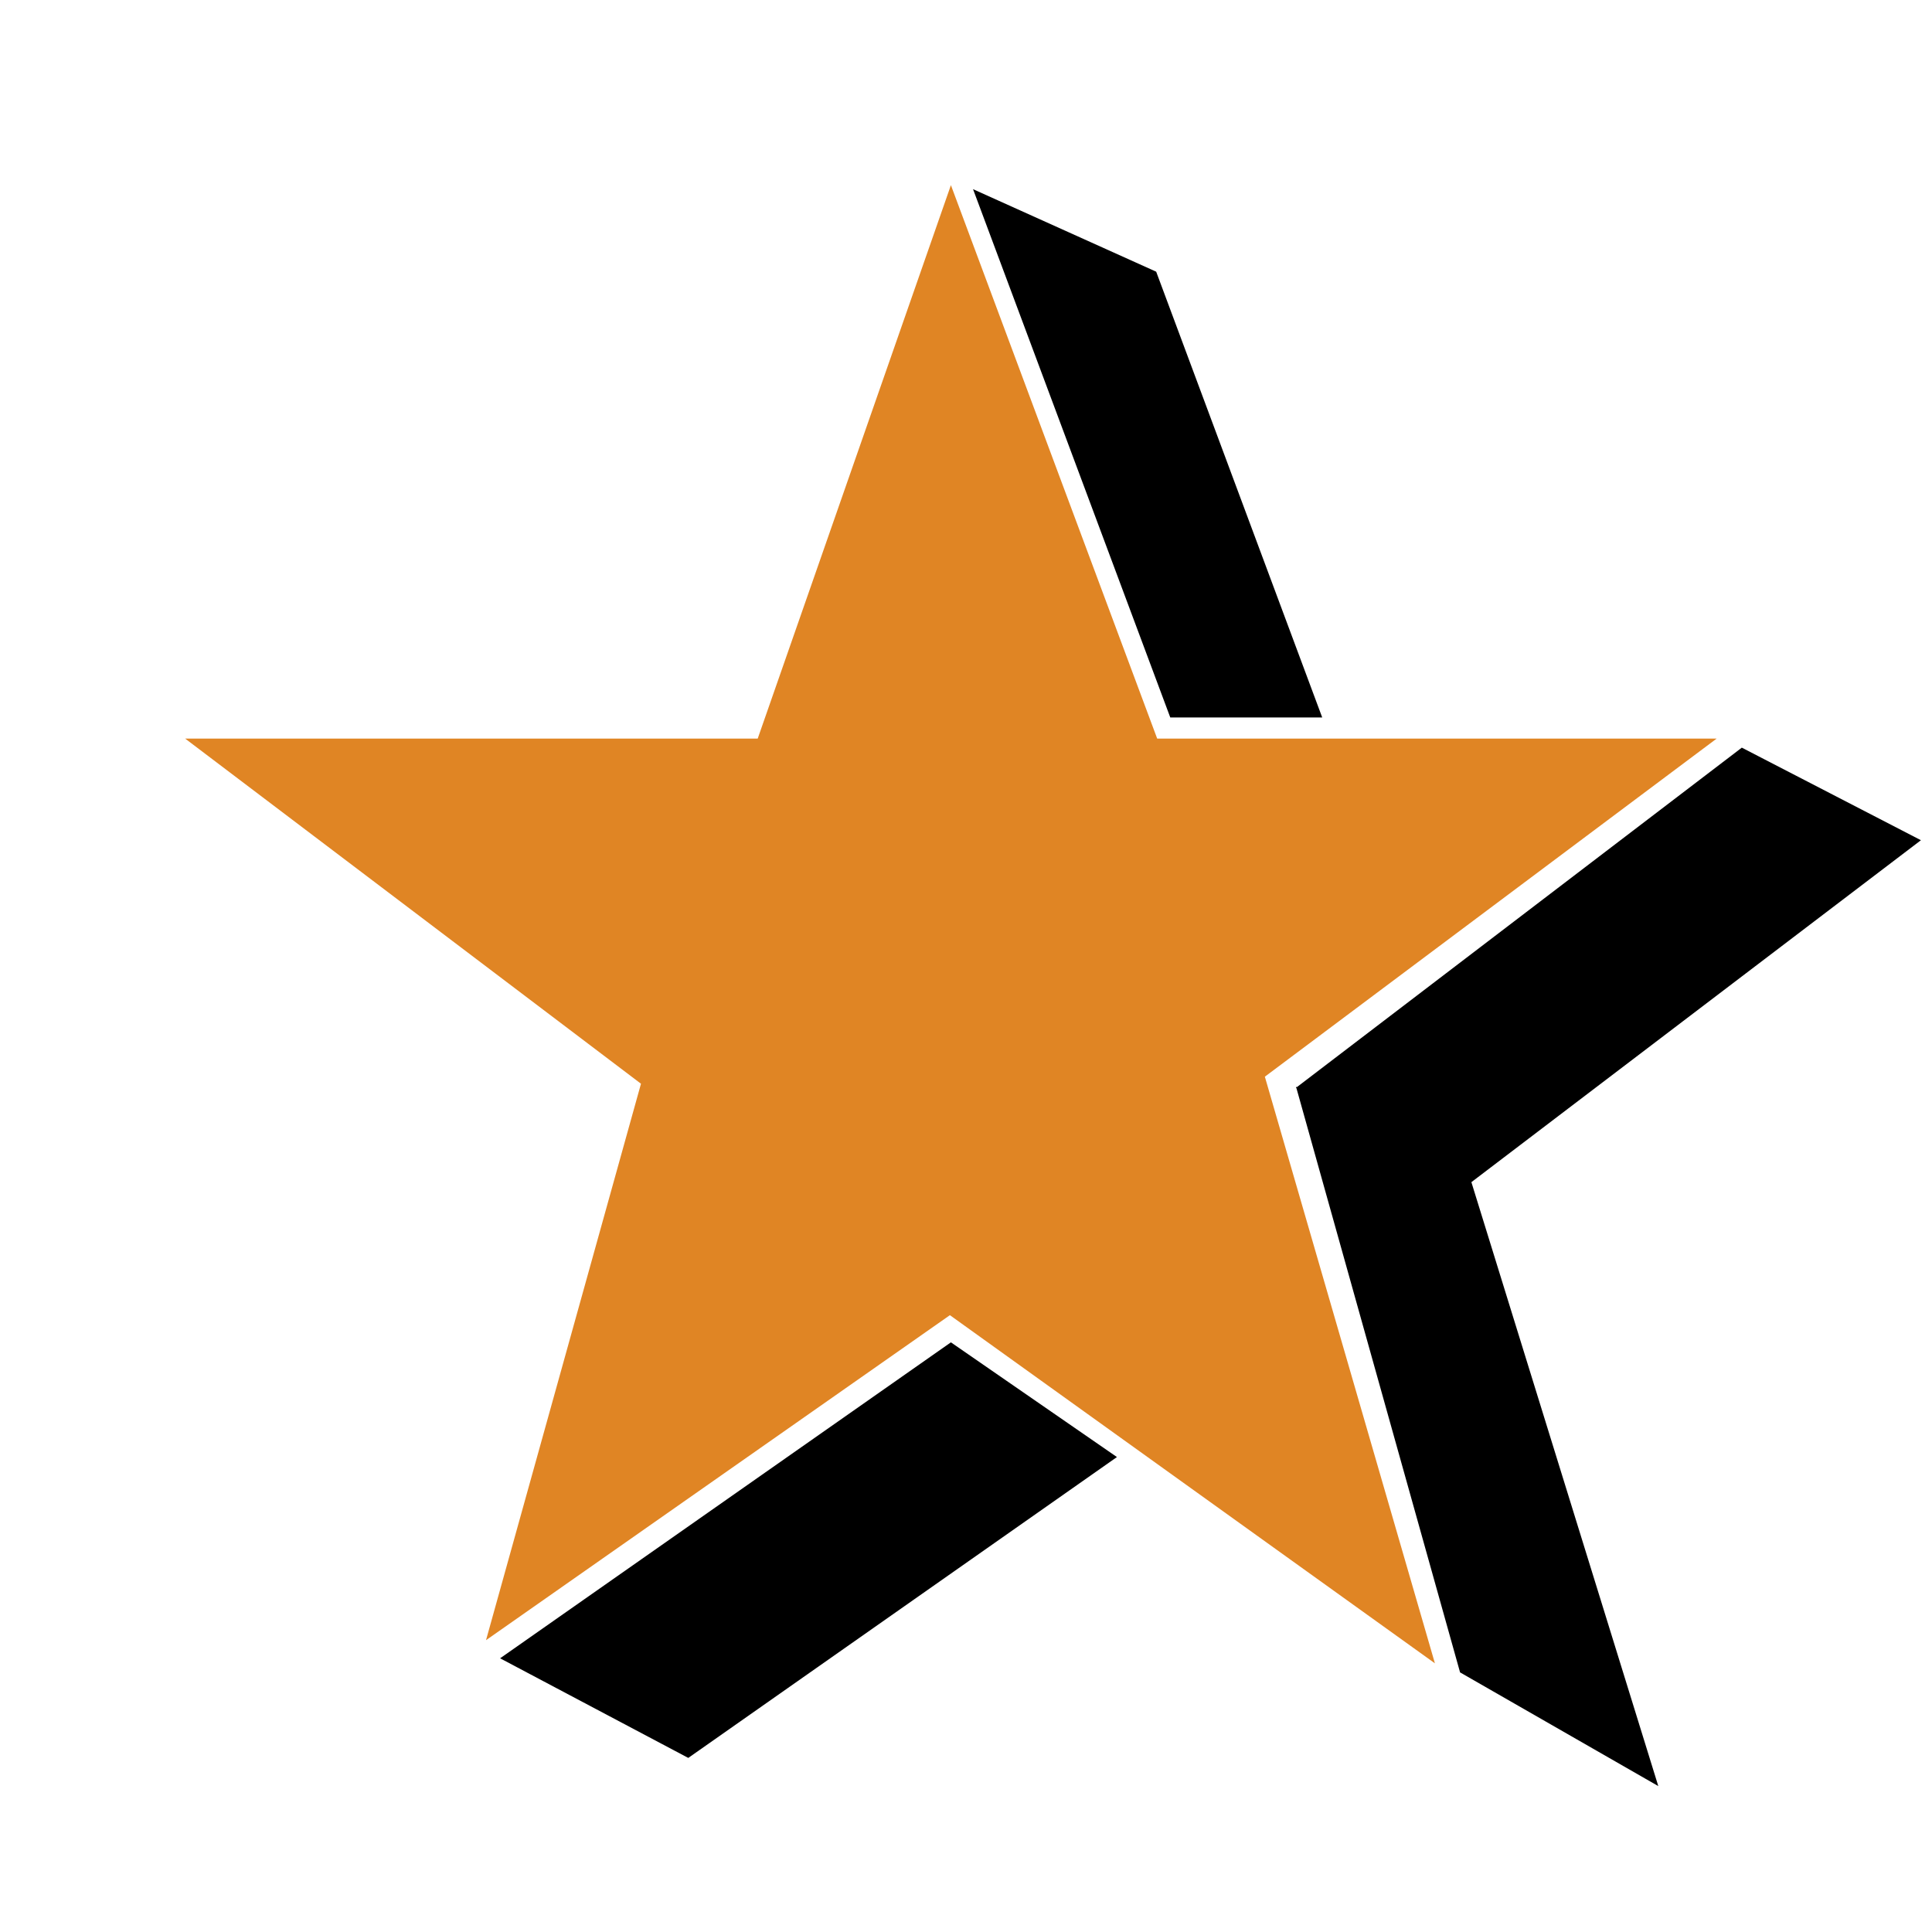
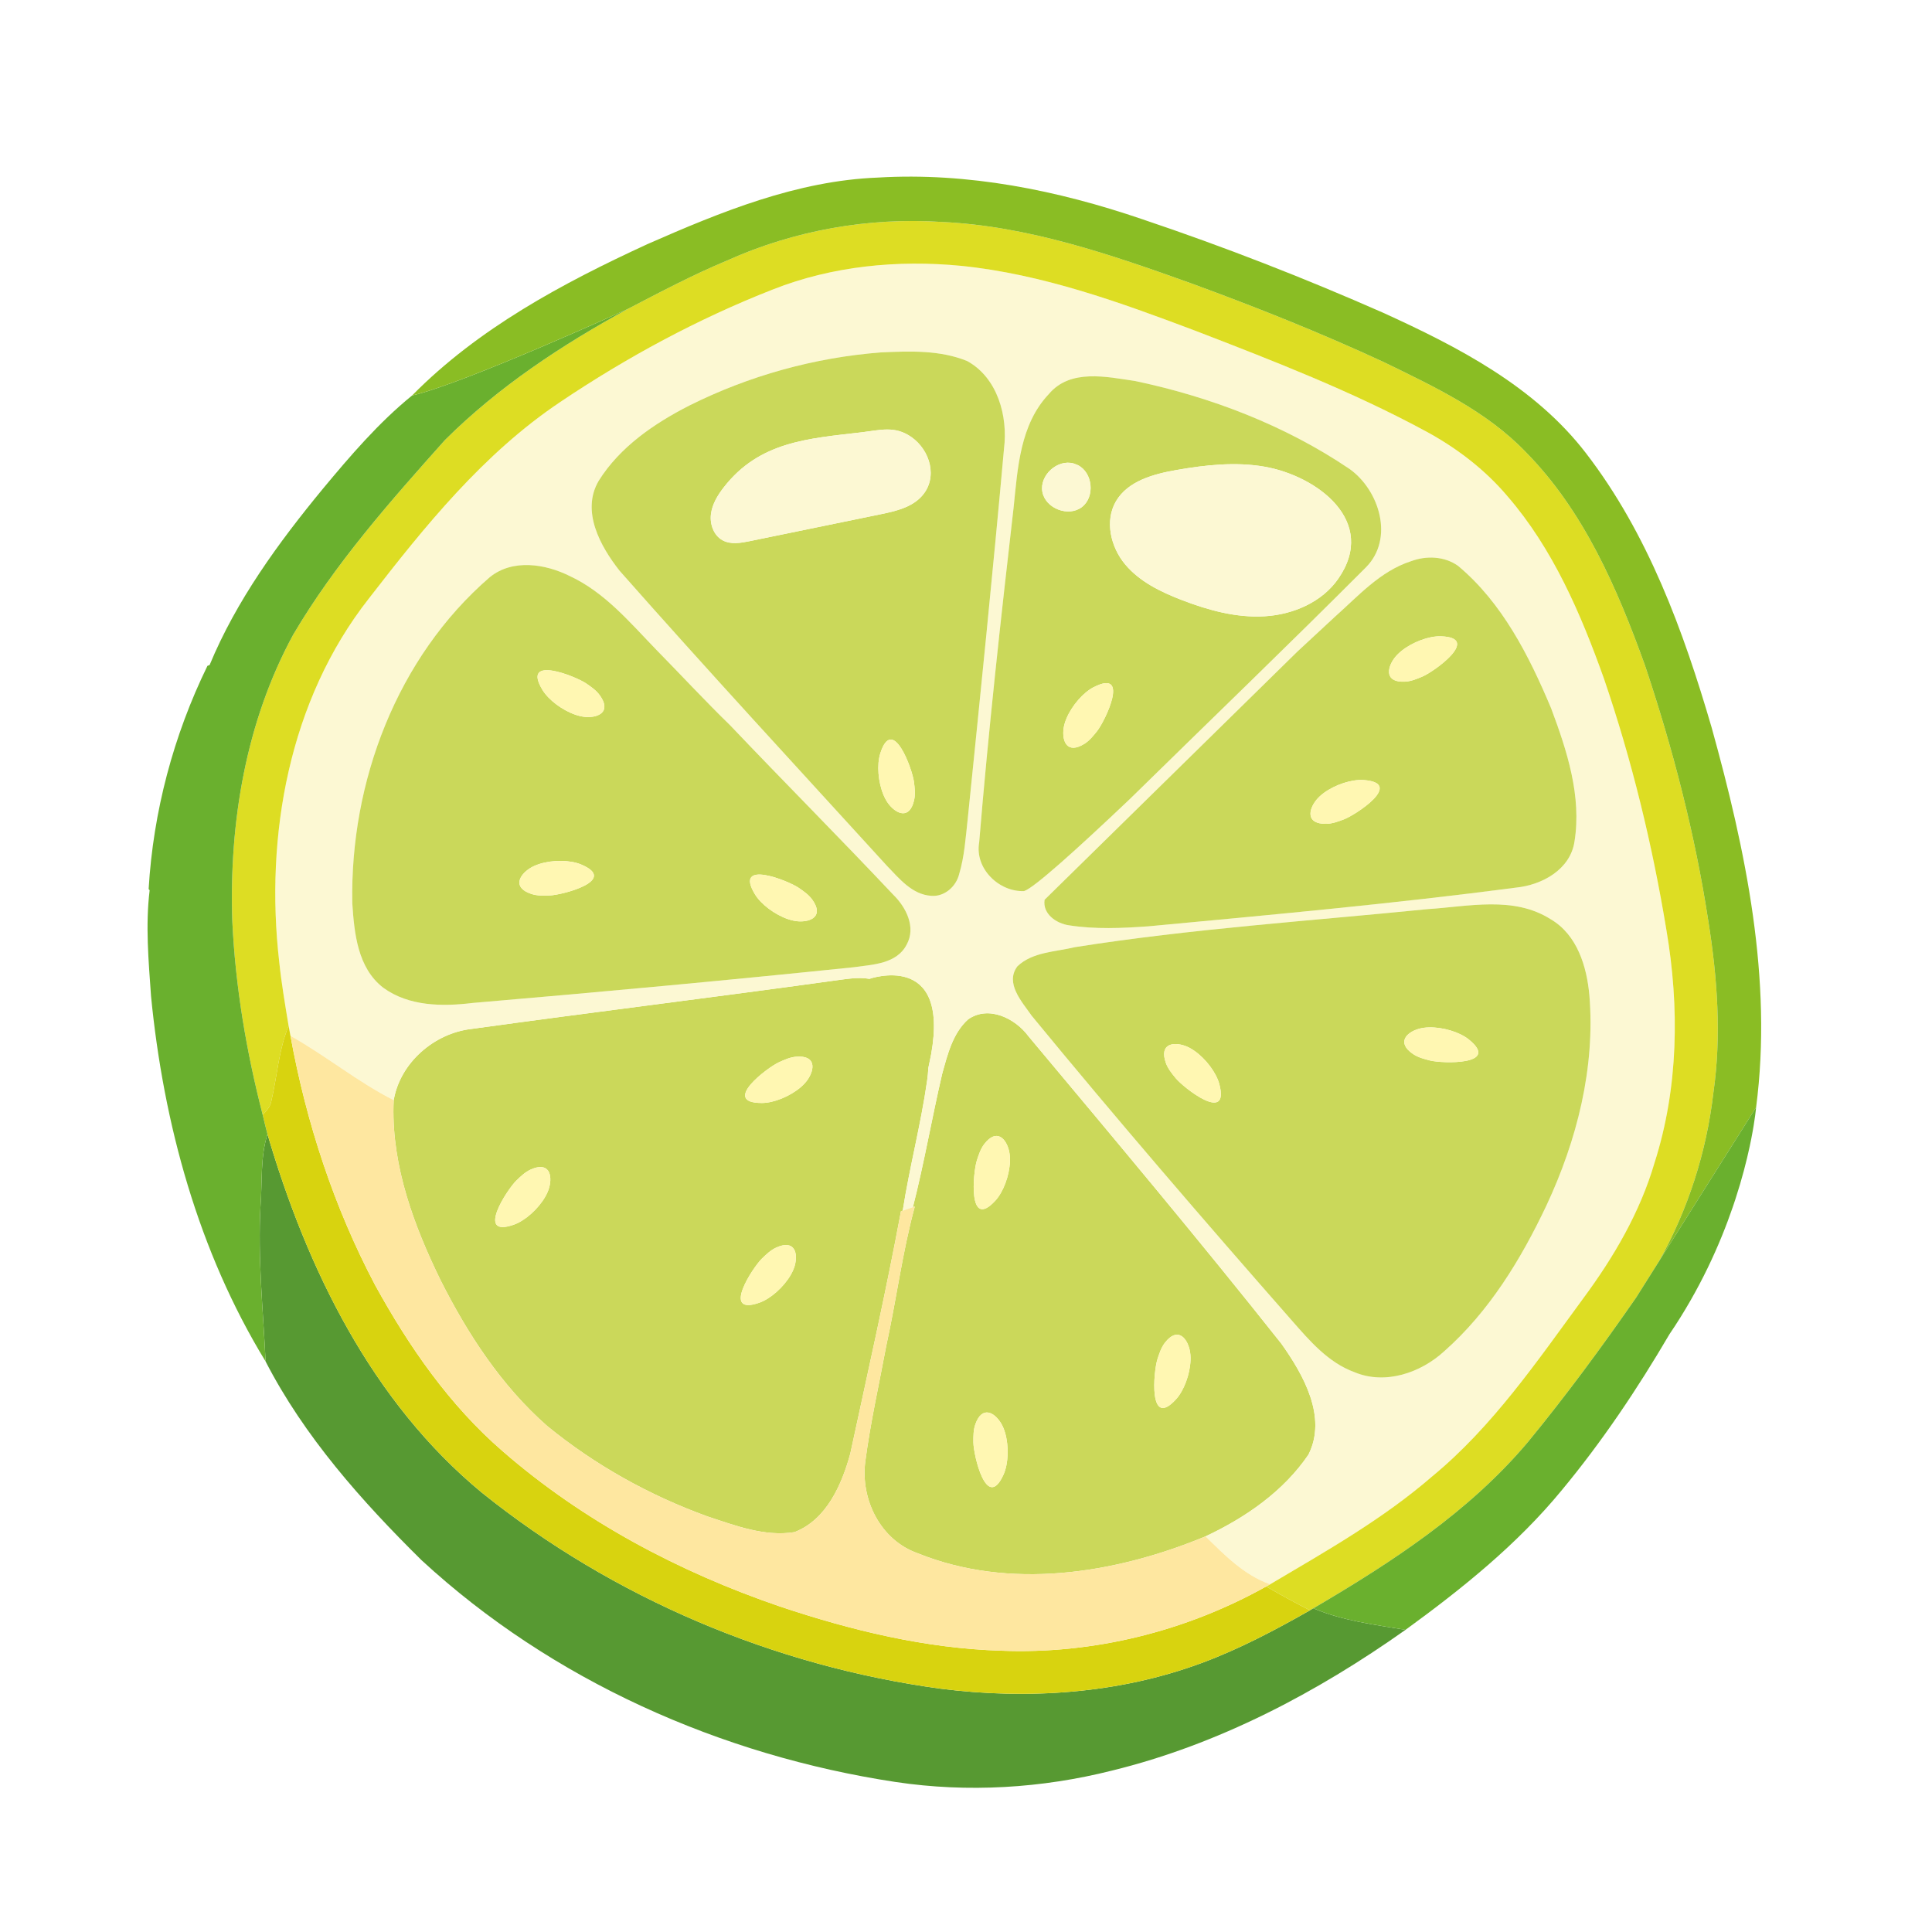
- <svg xmlns="http://www.w3.org/2000/svg" xml:space="preserve" viewBox="0 0 192 192">
-   <path fill="#e08524" d="M75.3 73.4H18.4l45.3 34.3L48.3 163l46.1-32.3 48.2 34.6-16.9-58.3 44.9-33.6H115l-20.5-55-19.2 55z" />
-   <path d="m96.7 18.8 18.2 8.2 16.5 44.3h-15.1L96.7 18.8zm-47 146 18.7 9.9 42.6-29.9-16.5-11.4-44.8 31.4zm79.1-56.8 17.4 9.4 18.6 60.1-19.7-11.3-16.3-58.2z" />
-   <path d="m173.1 74.3 17.8 9.2-44.7 34-17.4-9.4 44.3-33.8z" />
+ <svg xmlns="http://www.w3.org/2000/svg" width="100%" height="100%" viewBox="0 0 2122 2122" version="1.1" xml:space="preserve" style="fill-rule:evenodd;clip-rule:evenodd;stroke-linejoin:round;stroke-miterlimit:2;">
+   <path d="M432.174,1214.57c-1.5,67.305 22.604,131.941 51.725,191.568c29.79,59.171 66.986,116.051 117.081,160.07c52.353,42.879 112.43,76.304 176.014,99.334c30.578,10.056 62.881,22.523 95.56,17.266c35.24,-13.48 52.148,-52.352 61.401,-86.422c19.061,-88.61 39.076,-177.019 55.633,-266.109l1.907,-0.509c7.471,-47.835 19.951,-94.712 26.784,-142.658c0.641,-4.604 1.139,-9.336 1.356,-14.093l3.105,-15.138c20.335,-113.738 -67.785,-82.795 -67.785,-82.795c-13.735,-2.305 -27.595,0.639 -41.243,2.313c-131.941,18.312 -264.134,34.48 -396.029,52.751c-40.757,4.712 -78.307,37.14 -85.252,78.217c-0.074,1.521 -0.221,4.647 -0.257,6.205Zm420.533,155.624c20.106,-9.024 23.928,6.122 20.273,19.649c-0.927,3.465 -2.515,7.05 -4.581,10.607c-7.662,13.187 -21.935,25.948 -34.187,30.302c-42.774,15.179 -7.254,-38.792 2.622,-48.381c4.817,-4.672 9.752,-9.44 15.873,-12.177Zm2.743,-203.415c6.104,-2.786 12.356,-5.616 19.038,-6.144c21.971,-1.748 20.485,13.793 12.504,25.318c-2.044,2.95 -4.744,5.793 -7.878,8.45c-11.644,9.85 -29.371,17.077 -42.381,17.064c-45.381,-0.059 6.2,-38.97 18.717,-44.688Zm-272.484,117.734c20.113,-9.015 23.925,6.125 20.278,19.655c-0.935,3.462 -2.52,7.055 -4.587,10.606c-7.656,13.183 -21.927,25.952 -34.181,30.297c-42.775,15.185 -7.251,-38.789 2.622,-48.375c4.811,-4.672 9.755,-9.437 15.868,-12.183Z" style="fill:#cbd85a;fill-rule:nonzero;" />
+   <path d="M973.477,1477.86c-7.891,42.395 -17.459,84.552 -23.085,127.338c-5.408,41.671 16.638,86.429 57.601,100.835c100.742,40.671 215.247,22.65 313.196,-17.399c0.735,-0.283 2.167,-0.903 2.905,-1.183c43.762,-20.534 85.551,-49.306 113.011,-89.724c20.931,-41.455 -5.655,-87.99 -29.743,-121.937c-90.474,-114.168 -184.196,-225.764 -277.668,-337.514c-14.502,-19.751 -44.014,-34.449 -66.399,-18.635c-16.994,15.353 -22.608,38.767 -28.525,60.069c-11.32,48.577 -19.743,97.81 -32.093,146.178l2.072,-0.67c-13.635,50.154 -20.131,101.921 -31.272,152.642Zm333.166,4.705c0.803,3.492 1.1,7.397 0.947,11.51c-0.554,15.243 -7.144,33.22 -15.917,42.82c-30.602,33.516 -24.64,-30.817 -20.438,-43.928c2.043,-6.385 4.17,-12.914 8.273,-18.214c13.499,-17.418 23.994,-5.853 27.135,7.812Zm-207.14,80.674c1.849,3.076 3.348,6.695 4.485,10.649c4.233,14.651 3.587,33.784 -1.747,45.642c-18.605,41.406 -33.036,-21.581 -33.136,-35.342c-0.04,-6.702 -0.071,-13.567 2.173,-19.886c7.389,-20.764 20.969,-13.053 28.225,-1.063Zm8.81,-298.991c0.8,3.489 1.097,7.394 0.949,11.513c-0.559,15.237 -7.146,33.217 -15.919,42.817c-30.603,33.516 -24.643,-30.82 -20.436,-43.925c2.038,-6.39 4.168,-12.917 8.271,-18.217c13.498,-17.418 23.996,-5.85 27.135,7.812Z" style="fill:#cbd85a;fill-rule:nonzero;" />
+   <path d="M432.433,1208.36c6.946,-41.077 44.494,-73.504 85.251,-78.216c131.894,-18.271 264.089,-34.439 396.029,-52.752c13.648,-1.674 27.507,-4.618 41.243,-2.313c-0,0 88.122,-30.942 67.785,82.796l-3.105,15.138c-0.217,4.756 -0.715,9.489 -1.355,14.093c-6.833,47.947 -19.313,94.822 -26.784,142.658c2.814,-0.952 8.364,-2.934 11.18,-3.878c12.35,-48.367 20.774,-97.6 32.094,-146.178c5.917,-21.302 11.531,-44.715 28.525,-60.068c22.386,-15.814 51.897,-1.117 66.399,18.635c93.471,111.75 187.194,223.347 277.668,337.514c24.089,33.946 50.674,80.481 29.743,121.936c-27.461,40.42 -69.25,69.19 -113.011,89.725c20.961,20.628 42.501,42.642 70.949,52.643c61.249,-36.269 123.78,-71.549 177.832,-118.361c66.679,-54.901 115.597,-126.916 166.214,-195.878c33.432,-45.226 62.234,-94.365 78.118,-148.619c26.382,-82.399 27.511,-171.194 13.04,-255.992c-15.457,-93.645 -37.894,-186.289 -68.649,-276.127c-25.369,-71.083 -55.87,-142.168 -105.669,-199.85c-25.251,-29.904 -56.881,-53.933 -91.276,-72.321c-80.614,-43.467 -166.106,-76.628 -251.367,-109.525c-83.403,-31.455 -168.388,-62.374 -257.647,-71.432c-69.619,-6.749 -141.415,0.122 -206.782,25.961c-82.194,32.17 -160.474,74.479 -233.745,123.737c-84.17,56.473 -148.555,136.328 -210.029,215.768c-87.653,111.563 -114.299,260.524 -98.396,399.09c2.442,23.515 6.459,46.898 10.309,70.272c0.472,2.716 1.492,8.218 2.05,10.941c38.882,21.722 73.538,50.435 113.386,70.603Zm1313.26,-115.055c6.579,79.492 -13.701,159.255 -47.28,230.961c-27.948,59.012 -62.884,116.408 -112.326,160.021c-25.736,23.601 -64.7,36.943 -98.288,22.893c-28.914,-10.501 -49.393,-34.555 -69.059,-56.962c-96.846,-110.231 -192.549,-221.395 -285.673,-334.69c-10.43,-15.112 -29.63,-35.573 -15.574,-54.242c16.691,-15.85 41.928,-15.803 63.249,-21.008c128.256,-20.248 257.997,-28.752 387.113,-41.739c45.04,-2.85 94.57,-14.846 135.416,11.145c29.078,17.088 39.606,51.95 42.422,83.621Zm-195.86,-476.93c16.751,-6.256 36.622,-5.546 51.559,5.081c48.619,40.535 78.227,99.181 102.355,156.682c17.319,46.292 33.659,96.392 25.561,146.327c-4.678,30.67 -35.583,47.489 -64.013,50.416c-134.234,17.641 -269.008,29.877 -403.726,42.512c-29.111,2.097 -58.673,3.447 -87.62,-1.108c-13.631,-1.941 -29.097,-12.557 -26.629,-28.046l277.623,-272.541c13.631,-12.641 27.259,-25.287 40.888,-37.942c25.86,-22.953 50.085,-50.487 84.002,-61.381Zm-302.91,-197.876c83.264,17.557 164.748,48.835 235.414,96.605c32.747,23.406 49.18,76.478 18.018,107.932l-0.02,0.018c-85.457,85.693 -172.849,169.664 -259.296,254.478c-57.727,54.801 -105.207,97.629 -116.11,101.126l-0.118,0.038c-26.955,1.282 -54.545,-24.291 -49.334,-53.613c10.135,-122.788 23.72,-245.249 37.812,-367.648c4.492,-43.366 6.982,-91.2 38.778,-124.745c23.607,-27.963 63.413,-18.791 94.856,-14.191Zm-489.852,26.946c65.449,-32.738 137.357,-52.724 210.339,-58.371c31.694,-1.45 65.019,-2.783 94.934,9.489c33.304,18.372 44.853,60.417 40.407,96.159c-12.216,135.852 -26.076,271.66 -39.926,407.392c-2.244,20.04 -3.507,40.481 -9.335,59.946c-3.307,13.649 -16.216,25.144 -30.719,23.848c-21.007,-1.286 -35.199,-19.104 -48.734,-33.074c-98.168,-107.637 -197.086,-214.671 -293.491,-323.91c-21.143,-26.817 -42.57,-65.489 -22.988,-98.821c23.295,-37.241 61.006,-62.997 99.513,-82.658Zm-370.127,546.692c-2.601,-133.194 48.951,-270.007 150.932,-358.135c25.134,-20.463 61.056,-14.719 87.976,-1.277c38.351,17.851 65.822,50.793 94.612,80.543c27.244,27.713 53.602,56.227 81.437,83.323c59.248,62.348 120.011,123.253 178.961,185.866c14.232,13.807 25.607,35.862 14.932,55.133c-10.917,21.027 -36.875,21.789 -57.442,24.693c-139.578,14.453 -279.244,27.376 -419.06,39.291c-33.304,4.057 -70.007,3.862 -98.317,-16.676c-28.207,-21.698 -31.879,-59.874 -34.031,-92.761Z" style="fill:#fcf8d3;fill-rule:nonzero;" />
+   <path d="M1876.3,1011.49c-14.594,-95.478 -38.91,-189.267 -69.592,-280.785c-30.348,-84.239 -66.997,-169.34 -130.783,-234.083c-43.146,-45.048 -100.488,-71.832 -155.739,-98.765c-69.402,-32.215 -140.549,-60.55 -212.365,-86.825c-88.332,-31.647 -178.689,-62.827 -273.302,-67.247c-80.523,-5.267 -162.198,9.195 -235.858,42.341c-37.341,15.542 -73.122,34.488 -109.012,53.149c-72.484,39.587 -142.14,85.483 -200.923,144.02c-60.138,67.34 -120.676,135.662 -166.676,213.755c-52.063,95.696 -70.5,206.569 -66.9,314.647c3.374,71.828 15.446,143.11 33.374,212.751c4.39,-4.52 8.718,-9.371 9.622,-15.701c6.364,-27.31 7.973,-55.806 18.854,-81.931c-3.851,-23.375 -7.867,-46.757 -10.309,-70.271c-15.904,-138.567 10.743,-287.528 98.396,-399.09c61.473,-79.441 125.859,-159.296 210.029,-215.768c73.271,-49.258 151.551,-91.568 233.745,-123.737c65.367,-25.84 137.163,-32.71 206.783,-25.961c89.258,9.057 174.243,39.977 257.646,71.431c85.261,32.897 170.753,66.058 251.367,109.525c34.395,18.388 66.025,42.418 91.276,72.322c49.799,57.681 80.3,128.766 105.669,199.849c30.754,89.839 53.192,182.483 68.649,276.127c14.471,84.799 13.341,173.594 -13.04,255.993c-15.884,54.254 -44.687,103.391 -78.118,148.619c-50.617,68.961 -99.536,140.977 -166.214,195.877c-54.05,46.812 -116.582,82.093 -177.832,118.361l-4.324,2.398c15.766,9.182 31.8,17.896 48.054,26.186l3.755,-2.193c85.771,-50.418 170.881,-105.686 235.607,-182.562c41.983,-51.069 81.172,-104.371 118.846,-158.661l24.833,-39.378c32.139,-56.978 52.501,-120.402 60.031,-185.444c9.11,-62.808 4.385,-126.591 -5.549,-188.949Z" style="fill:#dddd23;fill-rule:nonzero;" />
+   <path d="M1465.83,677.759c-13.63,12.655 -27.258,25.3 -40.888,37.941l-277.623,272.542c-2.468,15.489 12.997,26.106 26.629,28.045c28.947,4.555 58.509,3.205 87.62,1.109c134.718,-12.635 269.492,-24.871 403.726,-42.513c28.43,-2.928 59.334,-19.746 64.013,-50.415c8.097,-49.935 -8.242,-100.035 -25.561,-146.328c-24.129,-57.501 -53.737,-116.147 -102.355,-156.682c-14.937,-10.627 -34.809,-11.337 -51.559,-5.081c-33.918,10.895 -58.143,38.429 -84.002,61.382Zm-11.651,193.074c12.294,-9.02 30.483,-15.005 43.461,-14.081c45.273,3.203 -8.882,38.445 -21.776,43.278c-6.271,2.361 -12.71,4.744 -19.411,4.815c-22.041,0.217 -19.474,-15.187 -10.717,-26.124c2.236,-2.799 5.127,-5.451 8.443,-7.888Zm85.306,-156.03c11.909,-9.531 29.823,-16.279 42.821,-15.918c45.367,1.281 -7.239,38.791 -19.908,44.173c-6.171,2.619 -12.504,5.274 -19.199,5.63c-22.004,1.159 -20.098,-14.34 -11.814,-25.645c2.12,-2.898 4.894,-5.665 8.1,-8.24Z" style="fill:#cad85a;fill-rule:nonzero;" />
+   <path d="M1113.29,557.438c-14.092,122.4 -27.677,244.86 -37.811,367.648c-5.212,29.322 22.378,54.896 49.333,53.614l0.118,-0.038c10.903,-3.498 58.383,-46.325 116.111,-101.127c86.447,-84.813 173.838,-168.784 259.296,-254.477l0.02,-0.019c31.161,-31.453 14.728,-84.525 -18.018,-107.931c-70.666,-47.77 -152.15,-79.047 -235.415,-96.606c-31.442,-4.6 -71.249,-13.771 -94.856,14.194c-31.795,33.543 -34.286,81.377 -38.778,124.742Zm77.519,259.662c-18.782,11.532 -24.518,-2.995 -22.629,-16.886c0.474,-3.556 1.592,-7.316 3.184,-11.105c5.904,-14.059 18.418,-28.547 30.013,-34.437c40.471,-20.543 12.164,37.539 3.606,48.311c-4.167,5.254 -8.462,10.611 -14.174,14.117Zm101.4,-300.866c31.904,-5.567 64.692,-9.194 96.604,-3.647c57.632,10.029 124.968,59.885 81.007,123.131c-17.823,25.648 -49.458,39.262 -80.636,41.156c-31.174,1.89 -62.09,-6.628 -91.229,-17.86c-23.149,-8.925 -46.388,-20.191 -62.256,-39.261c-15.868,-19.07 -22.516,-47.709 -10.012,-69.132c13.009,-22.289 41.1,-29.948 66.522,-34.387Zm-112.972,-7.158l4.483,1.728c16.61,8.147 19.224,34.988 4.498,46.186c-14.726,11.199 -39.895,1.502 -43.304,-16.681c-3.407,-18.182 16.538,-36.339 34.323,-31.233Z" style="fill:#cad85a;fill-rule:nonzero;" />
+   <path d="M1567.86,998.543c-129.116,12.986 -258.858,21.491 -387.114,41.739c-21.321,5.205 -46.558,5.159 -63.249,21.008c-14.055,18.669 5.145,39.13 15.575,54.241c93.124,113.297 188.827,224.459 285.673,334.691c19.665,22.408 40.145,46.461 69.058,56.962c33.588,14.049 72.554,0.707 98.288,-22.893c49.443,-43.613 84.379,-101.009 112.327,-160.022c33.579,-71.705 53.859,-151.469 47.28,-230.961c-2.817,-31.671 -13.345,-66.532 -42.421,-83.62c-40.847,-25.991 -90.377,-13.995 -135.417,-11.145Zm-276.58,185.608c-4.253,-5.187 -8.588,-10.511 -10.809,-16.842c-7.302,-20.788 8.11,-23.321 21.287,-18.546c3.374,1.221 6.815,3.098 10.18,5.455c12.503,8.738 24.018,24.027 27.324,36.608c11.538,43.896 -39.256,3.964 -47.982,-6.675Zm266.822,-54.08c3.441,-1.01 7.322,-1.543 11.436,-1.644c15.244,-0.374 33.589,5.104 43.711,13.272c35.326,28.499 -29.255,26.476 -42.593,23.088c-6.502,-1.656 -13.148,-3.377 -18.685,-7.149c-18.214,-12.411 -7.308,-23.59 6.131,-27.567Z" style="fill:#cad85a;fill-rule:nonzero;" />
+   <path d="M680.548,626.928c96.405,109.24 195.323,216.273 293.492,323.91c13.535,13.969 27.726,31.788 48.734,33.074c14.502,1.296 27.412,-10.199 30.719,-23.848c5.828,-19.464 7.091,-39.906 9.335,-59.947c13.851,-135.732 27.71,-271.54 39.926,-407.392c4.446,-35.741 -7.104,-77.786 -40.407,-96.158c-29.916,-12.272 -63.24,-10.94 -94.934,-9.49c-72.982,5.647 -144.891,25.634 -210.34,58.372c-38.507,19.661 -76.217,45.417 -99.511,82.66c-19.583,33.33 1.843,72.003 22.986,98.819Zm323.304,231.909c0.829,6.652 1.655,13.463 0.158,20c-4.913,21.484 -19.297,15.404 -27.9,4.342c-2.201,-2.829 -4.108,-6.254 -5.701,-10.052c-5.913,-14.054 -7.497,-33.133 -3.584,-45.534c13.651,-43.291 35.324,17.581 37.027,31.244Zm-57.581,-383.999c20.534,-2.417 36.546,-7.541 54.752,5.209c20.591,14.411 29.467,44.619 11.583,64.704c-11.262,12.642 -29.044,16.716 -45.628,20.124c-47.786,9.815 -95.566,19.635 -143.345,29.449c-10.004,2.059 -20.978,3.979 -29.956,-0.884c-9.703,-5.266 -14.103,-17.471 -12.83,-28.438c1.277,-10.966 7.221,-20.841 13.979,-29.571c39.25,-50.678 93.136,-53.742 151.445,-60.593Z" style="fill:#cad85a;fill-rule:nonzero;" />
+   <path d="M420.978,1084.9c28.311,20.538 65.014,20.734 98.317,16.676c139.816,-11.915 279.481,-24.837 419.06,-39.291c20.567,-2.904 46.525,-3.667 57.442,-24.693c10.675,-19.271 -0.699,-41.326 -14.931,-55.133c-58.95,-62.613 -119.714,-123.517 -178.962,-185.866c-27.835,-27.096 -54.193,-55.611 -81.437,-83.323c-28.789,-29.75 -56.261,-62.692 -94.611,-80.543c-26.92,-13.442 -62.842,-19.186 -87.977,1.277c-101.981,88.128 -153.533,224.942 -150.932,358.135c2.151,32.887 5.823,71.063 34.031,92.761Zm456.063,-109.866c5.54,3.78 11.194,7.669 15.105,13.114c12.854,17.907 -1.221,24.663 -15.211,23.793c-3.578,-0.227 -7.411,-1.058 -11.307,-2.372c-14.45,-4.874 -29.805,-16.31 -36.513,-27.458c-23.414,-38.876 36.56,-14.841 47.926,-7.077Zm-295.111,-21.32c3.021,-1.937 6.601,-3.533 10.521,-4.777c14.527,-4.621 33.678,-4.488 45.681,0.515c41.885,17.484 -20.684,33.599 -34.442,34.076c-6.7,0.235 -13.566,0.439 -19.936,-1.636c-20.962,-6.819 -13.614,-20.603 -1.824,-28.178Zm61.651,-166.227c-3.576,-0.224 -7.407,-1.065 -11.307,-2.378c-14.444,-4.868 -29.805,-16.31 -36.512,-27.447c-23.416,-38.886 36.558,-14.841 47.924,-7.087c5.541,3.78 11.2,7.675 15.108,13.122c12.852,17.898 -1.23,24.665 -15.213,23.79Z" style="fill:#cad85a;fill-rule:nonzero;" />
+   <path d="M1438.78,1768.68c-38.441,21.832 -77.684,42.617 -119.189,57.962c-91.187,33.743 -190.775,40.281 -286.7,28.103c-182.874,-24.869 -359.43,-99.587 -503.479,-215.17c-121.016,-99.82 -192.136,-245.972 -235.636,-393.925c-8.009,25.499 -5.576,52.547 -7.64,78.851c-3.139,57.072 2.837,113.976 5.606,170.895c42.437,82.376 105.376,153.168 171.122,218.115c143.291,132.275 329.065,214.706 521.126,243.779c78.936,11.775 160.062,6.909 237.319,-12.569c116.738,-28.551 224.81,-85.523 322.426,-154.597c-34.201,-5.697 -69.025,-9.97 -101.199,-23.636l-3.756,2.192Z" style="fill:#579932;fill-rule:nonzero;" />
+   <path d="M1099.45,1813.03c-83.025,-2.534 -164.459,-22.294 -242.854,-48.561c-110.544,-37.814 -216.015,-93.552 -304.419,-170.467c-58.529,-50.601 -103.032,-115.013 -140.089,-182.36c-45.251,-85.636 -75.739,-178.713 -93.039,-273.881c-0.558,-2.724 -1.577,-8.225 -2.05,-10.942c-10.881,26.125 -12.49,54.621 -18.854,81.931c-0.904,6.33 -5.232,11.181 -9.622,15.701c1.629,7.023 3.374,14.091 5.246,21.199c43.5,147.955 114.62,294.106 235.636,393.926c144.048,115.581 320.605,190.299 503.479,215.169c95.926,12.179 195.514,5.641 286.7,-28.102c41.505,-15.345 80.75,-36.13 119.189,-57.962c-16.255,-8.29 -32.288,-17.005 -48.055,-26.187c-88.326,49.373 -190.097,74.587 -291.268,70.536Z" style="fill:#d8d30f;fill-rule:nonzero;" />
+   <path d="M1321.19,1688.63c-97.949,40.049 -212.454,58.07 -313.196,17.399c-40.963,-14.406 -63.009,-59.164 -57.601,-100.835c5.625,-42.786 15.194,-84.943 23.085,-127.338c11.141,-50.721 17.637,-102.488 31.273,-152.641l-2.073,0.669c-2.816,0.944 -8.367,2.925 -11.18,3.878l-1.908,0.509c-16.557,89.089 -36.571,177.498 -55.633,266.108c-9.252,34.07 -26.16,72.941 -61.401,86.422c-32.678,5.257 -64.982,-7.21 -95.559,-17.266c-63.585,-23.029 -123.662,-56.455 -176.015,-99.334c-50.094,-44.018 -87.292,-100.898 -117.081,-160.07c-29.12,-59.626 -53.225,-124.263 -51.724,-191.567c0.035,-1.558 0.182,-4.684 0.258,-6.204c-39.849,-20.168 -74.503,-48.881 -113.384,-70.604c17.3,95.169 47.789,188.246 93.039,273.882c37.058,67.346 81.561,131.758 140.089,182.359c88.404,76.916 193.876,132.653 304.419,170.467c78.395,26.268 159.829,46.027 242.855,48.561c101.17,4.051 202.94,-21.161 291.269,-70.536l4.325,-2.397c-28.448,-10.001 -49.988,-32.015 -70.949,-52.643c-0.741,0.278 -2.173,0.898 -2.908,1.181Z" style="fill:#fee7a0;fill-rule:nonzero;" />
+   <path d="M286.129,1324.5c2.064,-26.304 -0.368,-53.353 7.641,-78.851c-1.871,-7.109 -3.618,-14.177 -5.247,-21.199c-17.927,-69.642 -29.998,-140.924 -33.373,-212.752c-3.601,-108.078 14.836,-218.951 66.899,-314.647c46.001,-78.092 106.54,-146.414 166.677,-213.755c58.783,-58.537 128.439,-104.432 200.923,-144.019c0,-0 -180.092,82.122 -237.063,95.134c-36.699,29.82 -67.866,66.245 -98.058,102.56c-48.706,59.104 -94.919,122.45 -124.333,193.512l-2.326,0.809c-37.378,76.541 -59.61,160.231 -64.616,245.259l1.107,1.217c-4.702,38.575 -1.193,77.671 1.526,116.327c13.737,140.219 51.996,280.464 125.851,401.3c-2.771,-56.918 -8.747,-113.822 -5.608,-170.895Z" style="fill:#6ab02e;fill-rule:nonzero;" />
+   <path d="M1456.46,904.845c6.701,-0.072 13.14,-2.453 19.411,-4.815c12.894,-4.832 67.048,-40.075 21.776,-43.279c-12.977,-0.924 -31.168,5.062 -43.461,14.082c-3.317,2.437 -6.206,5.089 -8.445,7.888c-8.756,10.937 -11.323,26.341 10.719,26.124Z" style="fill:#fff7b2;fill-rule:nonzero;" />
+   <path d="M1551.97,1157.64c5.539,3.772 12.184,5.493 18.685,7.149c13.338,3.388 77.918,5.41 42.593,-23.088c-10.122,-8.168 -28.466,-13.647 -43.711,-13.272c-4.114,0.102 -7.995,0.635 -11.436,1.644c-13.439,3.977 -24.345,15.156 -6.131,27.567Z" style="fill:#fff7b2;fill-rule:nonzero;" />
+   <path d="M1339.26,1190.83c-3.306,-12.581 -14.821,-27.869 -27.323,-36.608c-3.366,-2.357 -6.807,-4.234 -10.181,-5.455c-13.177,-4.775 -28.588,-2.243 -21.287,18.547c2.222,6.331 6.557,11.654 10.81,16.841c8.726,10.64 59.52,50.572 47.981,6.675Z" style="fill:#fff7b2;fill-rule:nonzero;" />
+   <path d="M1072.91,1274.65c-4.207,13.105 -10.167,77.441 20.436,43.925c8.773,-9.6 15.36,-27.58 15.919,-42.817c0.148,-4.119 -0.149,-8.024 -0.949,-11.513c-3.139,-13.662 -13.637,-25.23 -27.134,-7.811c-4.105,5.3 -6.235,11.827 -8.272,18.216Z" style="fill:#fff7b2;fill-rule:nonzero;" />
+   <path d="M1271.24,1492.97c-4.202,13.111 -10.164,77.444 20.438,43.928c8.773,-9.6 15.363,-27.577 15.917,-42.82c0.153,-4.113 -0.144,-8.018 -0.947,-11.51c-3.141,-13.665 -13.636,-25.23 -27.134,-7.811c-4.105,5.3 -6.231,11.83 -8.274,18.213Z" style="fill:#fff7b2;fill-rule:nonzero;" />
+   <path d="M1069.11,1584.19c0.1,13.762 14.53,76.749 33.136,35.342c5.334,-11.859 5.981,-30.992 1.747,-45.643c-1.138,-3.953 -2.637,-7.573 -4.486,-10.648c-7.255,-11.991 -20.837,-19.702 -28.223,1.063c-2.245,6.318 -2.215,13.183 -2.174,19.886Z" style="fill:#fff7b2;fill-rule:nonzero;" />
+   <path d="M836.733,1211.46c13.01,0.013 30.737,-7.214 42.381,-17.064c3.133,-2.656 5.834,-5.5 7.878,-8.45c7.98,-11.524 9.467,-27.066 -12.504,-25.318c-6.682,0.528 -12.934,3.358 -19.038,6.144c-12.517,5.718 -64.098,44.629 -18.717,44.688Z" style="fill:#fff7b2;fill-rule:nonzero;" />
+   <path d="M829.116,982.111c6.708,11.148 22.063,22.584 36.513,27.458c3.897,1.315 7.728,2.146 11.307,2.372c13.99,0.87 28.065,-5.884 15.211,-23.793c-3.911,-5.445 -9.566,-9.333 -15.105,-13.113c-11.367,-7.764 -71.341,-31.799 -47.926,7.076Z" style="fill:#fff7b2;fill-rule:nonzero;" />
+   <path d="M658.795,763.697c-3.909,-5.447 -9.568,-9.341 -15.108,-13.121c-11.367,-7.755 -71.341,-31.8 -47.925,7.086c6.709,11.137 22.068,22.579 36.513,27.447c3.9,1.313 7.73,2.155 11.307,2.378c13.982,0.876 28.064,-5.891 15.213,-23.79Z" style="fill:#fff7b2;fill-rule:nonzero;" />
+   <path d="M970.409,873.127c1.593,3.799 3.5,7.223 5.701,10.052c8.603,11.062 22.986,17.141 27.9,-4.342c1.497,-6.537 0.671,-13.349 -0.158,-20c-1.703,-13.663 -23.376,-74.535 -37.027,-31.244c-3.913,12.401 -2.329,31.48 3.584,45.534Z" style="fill:#fff7b2;fill-rule:nonzero;" />
+   <path d="M583.752,981.893c6.371,2.075 13.236,1.87 19.937,1.636c13.758,-0.477 76.327,-16.591 34.441,-34.076c-12.002,-5.002 -31.153,-5.136 -45.68,-0.515c-3.92,1.244 -7.5,2.84 -10.522,4.777c-11.788,7.575 -19.136,21.359 1.824,28.178Z" style="fill:#fff7b2;fill-rule:nonzero;" />
+   <path d="M1201.38,754.672c-11.595,5.889 -24.109,20.377 -30.012,34.438c-1.593,3.789 -2.71,7.549 -3.185,11.104c-1.888,13.891 3.846,28.419 22.629,16.886c5.713,-3.506 10.007,-8.863 14.175,-14.117c8.558,-10.772 36.864,-68.854 -3.607,-48.311Z" style="fill:#fff7b2;fill-rule:nonzero;" />
+   <path d="M1543.2,748.687c6.695,-0.356 13.028,-3.012 19.199,-5.63c12.669,-5.382 65.275,-42.891 19.908,-44.173c-12.999,-0.361 -30.913,6.387 -42.821,15.917c-3.206,2.575 -5.98,5.344 -8.099,8.239c-8.285,11.307 -10.19,26.806 11.813,25.647Z" style="fill:#fff7b2;fill-rule:nonzero;" />
+   <path d="M834.211,1430.75c12.252,-4.353 26.525,-17.114 34.187,-30.302c2.068,-3.556 3.656,-7.142 4.582,-10.606c3.654,-13.528 -0.168,-28.674 -20.273,-19.65c-6.121,2.737 -11.056,7.505 -15.874,12.178c-9.875,9.589 -45.396,63.559 -2.622,48.38Z" style="fill:#fff7b2;fill-rule:nonzero;" />
+   <path d="M564.475,1345.07c12.254,-4.345 26.525,-17.114 34.181,-30.296c2.068,-3.551 3.653,-7.145 4.588,-10.607c3.646,-13.53 -0.166,-28.67 -20.279,-19.655c-6.113,2.746 -11.056,7.511 -15.868,12.184c-9.873,9.586 -45.396,63.559 -2.622,48.374Z" style="fill:#fff7b2;fill-rule:nonzero;" />
+   <path d="M1235.7,619.753c15.868,19.071 39.106,30.337 62.255,39.262c29.139,11.231 60.056,19.749 91.229,17.86c31.179,-1.894 62.815,-15.509 80.636,-41.156c43.961,-63.247 -23.375,-113.103 -81.006,-123.132c-31.912,-5.546 -64.7,-1.92 -96.605,3.648c-25.422,4.438 -53.51,12.098 -66.52,34.387c-12.505,21.423 -5.857,50.061 10.011,69.131Z" style="fill:#fcf8d3;fill-rule:nonzero;" />
+   <path d="M1144.91,540.309c3.409,18.182 28.578,27.879 43.304,16.681c14.726,-11.199 12.112,-38.04 -4.498,-46.187l-4.483,-1.728c-17.786,-5.105 -37.731,13.052 -34.323,31.234Z" style="fill:#fcf8d3;fill-rule:nonzero;" />
+   <path d="M794.825,535.431c-6.757,8.729 -12.7,18.603 -13.979,29.571c-1.272,10.967 3.127,23.171 12.83,28.437c8.978,4.864 19.952,2.943 29.956,0.884c47.78,-9.815 95.56,-19.634 143.345,-29.448c16.584,-3.408 34.367,-7.483 45.628,-20.125c17.884,-20.084 9.007,-50.292 -11.583,-64.703c-18.206,-12.751 -34.217,-7.626 -54.752,-5.21c-58.308,6.852 -112.194,9.916 -151.445,60.594Z" style="fill:#fcf8d3;fill-rule:nonzero;" />
+   <path d="M798.66,286.128c73.66,-33.146 155.335,-47.608 235.858,-42.341c94.613,4.42 184.97,35.6 273.302,67.247c71.816,26.275 142.964,54.609 212.365,86.825c55.251,26.933 112.594,53.717 155.739,98.765c63.788,64.743 100.435,149.844 130.783,234.083c30.682,91.518 54.998,185.307 69.592,280.785c9.934,62.358 14.659,126.141 5.549,188.949c-7.531,65.041 -27.892,128.465 -60.032,185.444l106.995,-169.691c18.33,-140.404 -11.364,-282.153 -48.859,-417.166c-31.016,-106.223 -69.957,-212.986 -138.143,-301.45c-56.395,-73.29 -140.433,-116.644 -222.826,-154.146c-86.453,-38.094 -174.569,-72.46 -264.099,-102.554c-93.213,-31.878 -191.737,-51.74 -290.617,-45.845c-89.011,3.431 -172.592,37.705 -253.063,73.054c-93.226,42.879 -186.025,92.64 -258.618,166.325c56.97,-13.013 237.062,-95.135 237.062,-95.135c35.891,-18.66 71.671,-37.607 109.012,-53.149Z" style="fill:#8abd24;fill-rule:nonzero;" />
+   <path d="M1715.2,1636.95c44.44,-53.539 83.237,-111.456 118.394,-171.444c33.555,-49.413 55.443,-98.539 69.653,-139.968c0.952,-2.728 1.871,-5.458 2.749,-8.204c7.321,-22.387 12.366,-42.244 15.805,-58.302c0.615,-2.855 1.175,-5.586 1.684,-8.191c4.277,-21.723 5.323,-34.648 5.323,-34.648l-106.994,169.69l-24.833,39.379c-37.674,54.29 -76.863,107.591 -118.846,158.66c-64.726,76.876 -149.836,132.146 -235.607,182.562c32.175,13.667 66.997,17.94 101.2,23.637c62.033,-45.101 122.553,-93.721 171.472,-153.171Z" style="fill:#6ab02e;fill-rule:nonzero;" />
</svg>
